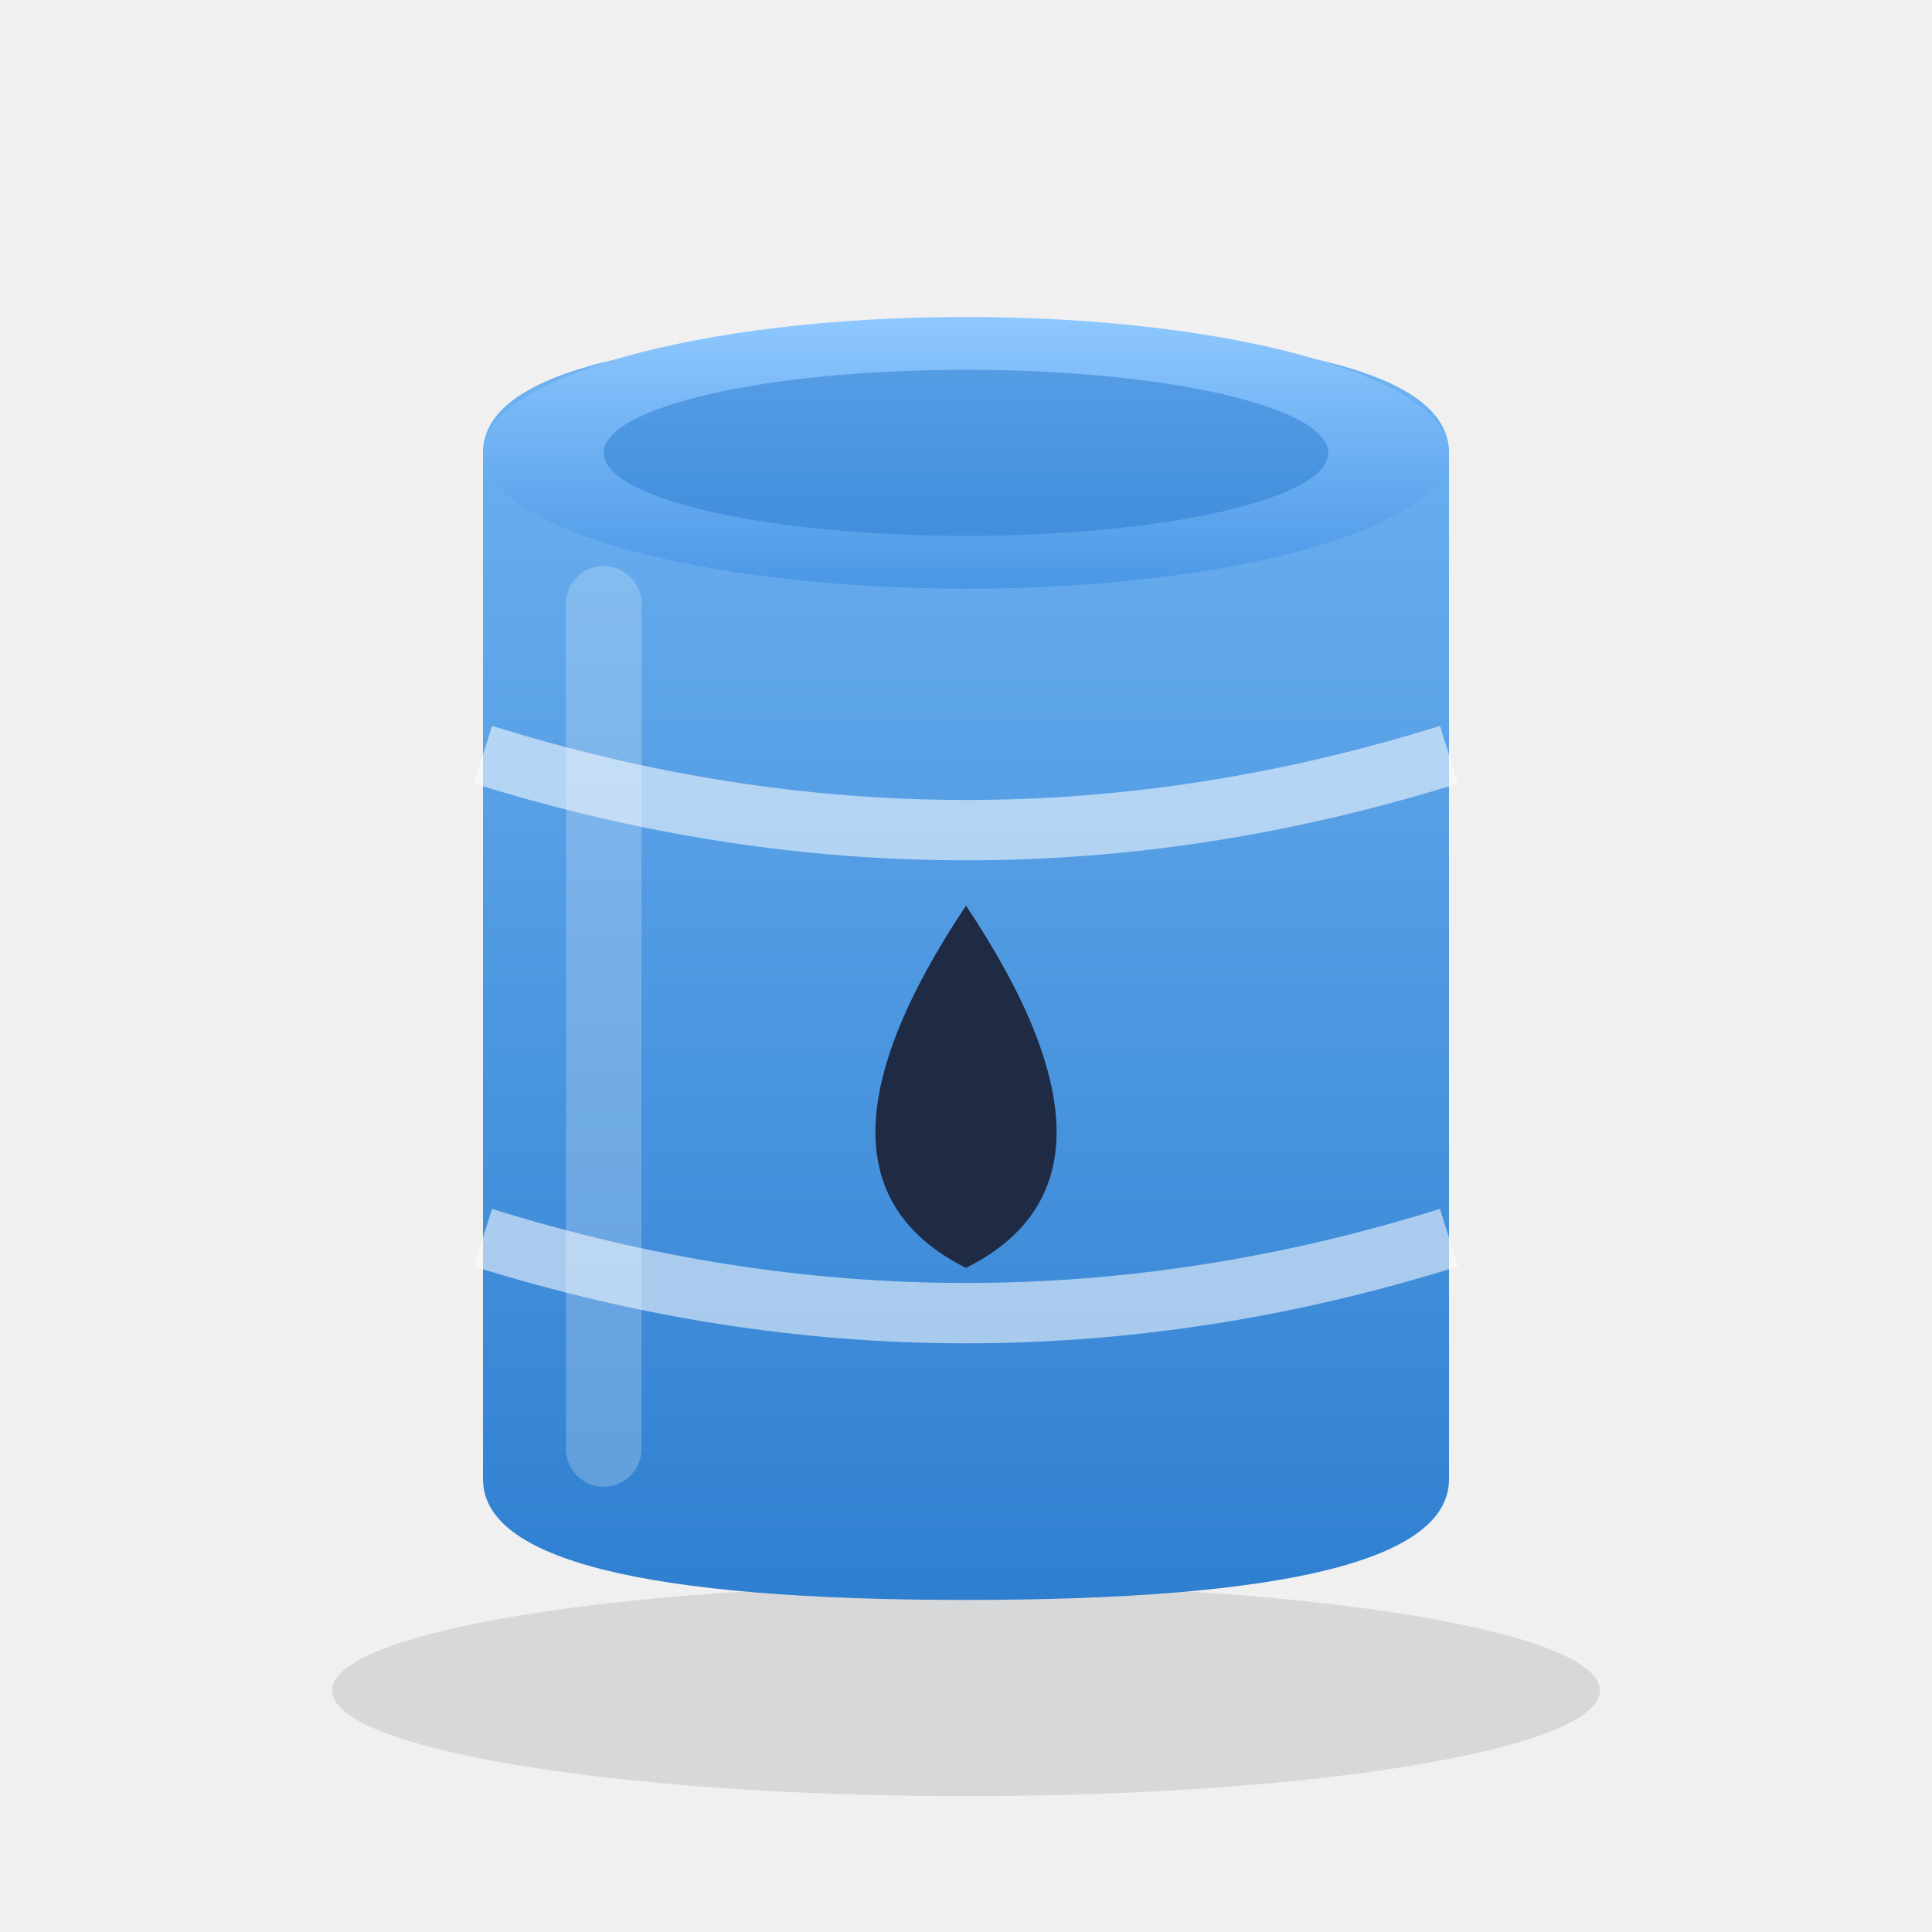
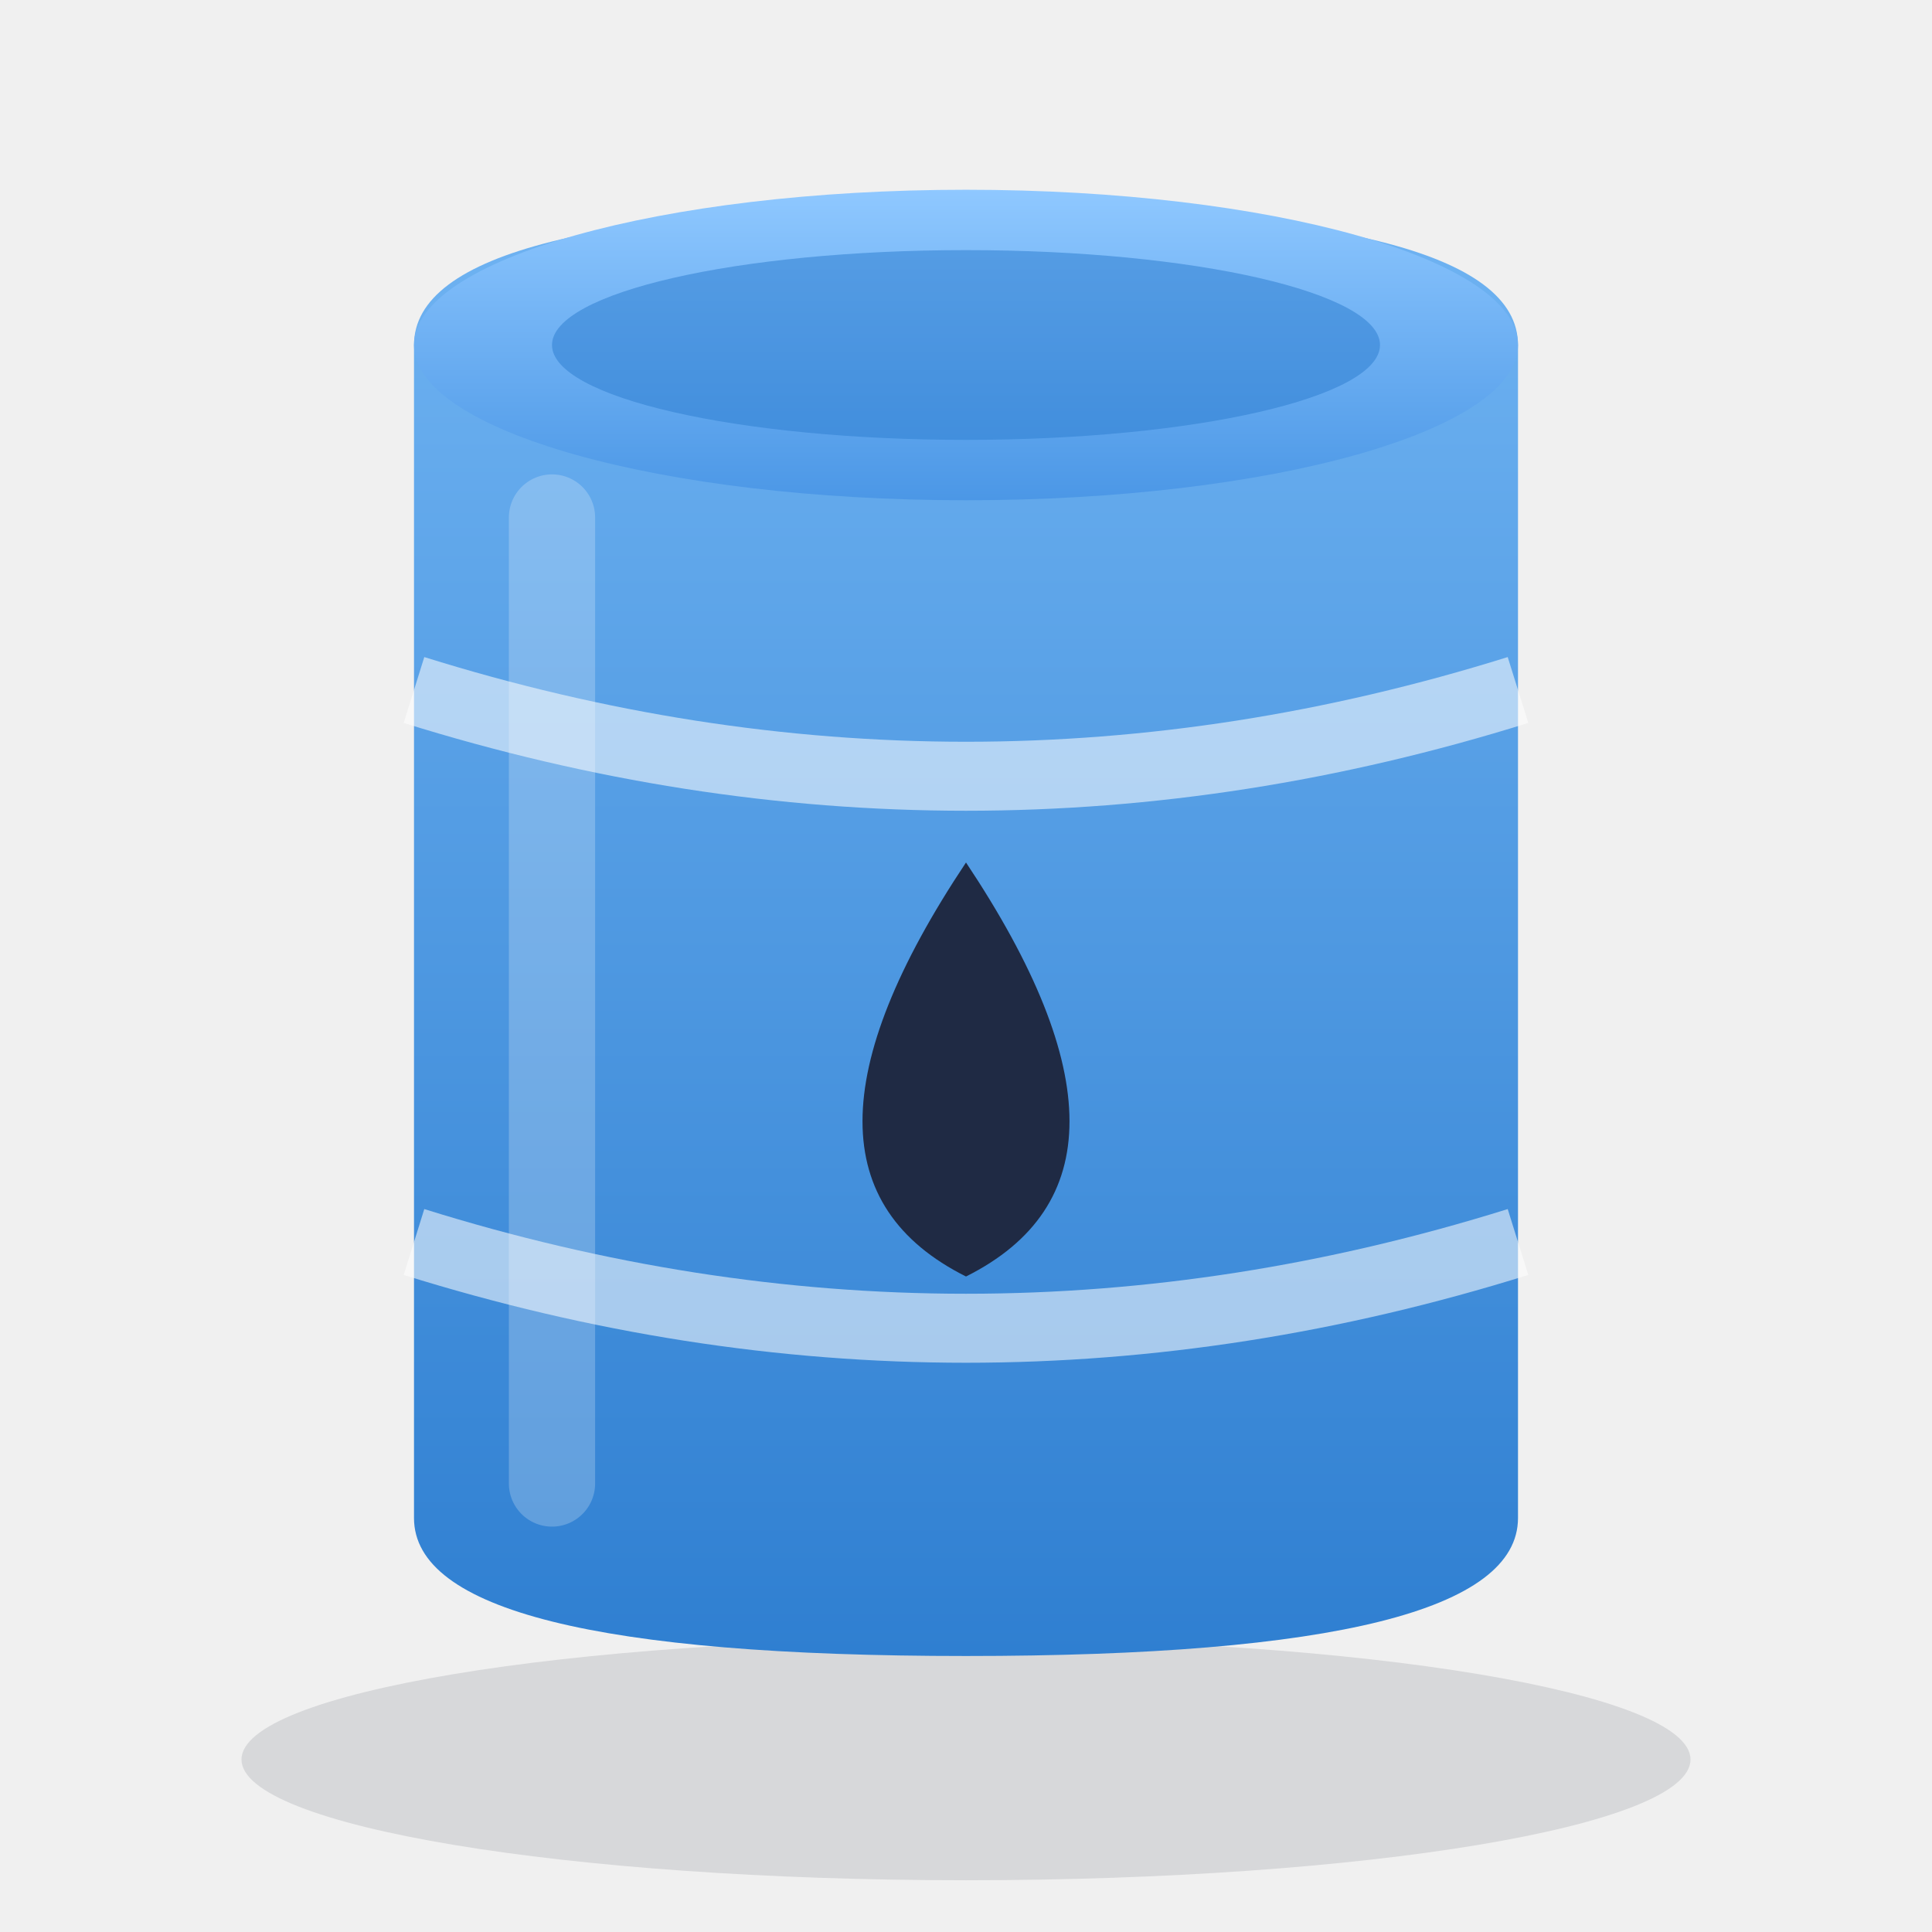
- <svg xmlns="http://www.w3.org/2000/svg" viewBox="0 0 128 128" width="128" height="128">
+ <svg xmlns="http://www.w3.org/2000/svg" viewBox="8 14 112 104" width="128" height="128">
  <ellipse cx="64" cy="112" rx="42" ry="7" fill="#1d2233" opacity=".12" />
  <defs>
    <linearGradient id="oil_b" x1="0" y1="0" x2="0" y2="1">
      <stop offset="0" stop-color="#6FB3F2" />
      <stop offset="1" stop-color="#2F7FD1" />
    </linearGradient>
    <linearGradient id="oil_c" x1="0" y1="0" x2="0" y2="1">
      <stop offset="0" stop-color="#8FC8FF" />
      <stop offset="1" stop-color="#4B97E6" />
    </linearGradient>
  </defs>
  <path d="M32 30 Q32 22 64 22 Q96 22 96 30 V98 Q96 106 64 106 Q32 106 32 98 Z" fill="url(#oil_b)" />
  <ellipse cx="64" cy="30" rx="32" ry="9" fill="url(#oil_c)" />
  <ellipse cx="64" cy="30" rx="24" ry="5.5" fill="#2F7FD1" opacity=".55" />
  <path d="M32 50 Q64 60 96 50" fill="none" stroke="#fff" stroke-width="4" opacity=".55" />
  <path d="M32 82 Q64 92 96 82" fill="none" stroke="#fff" stroke-width="4" opacity=".55" />
  <path d="M40 40 V96" stroke="#fff" stroke-width="5" stroke-linecap="round" opacity=".22" />
  <path d="M64 60 C56 72 56 80 64 84 C72 80 72 72 64 60 Z" fill="#1f2a44" />
</svg>
